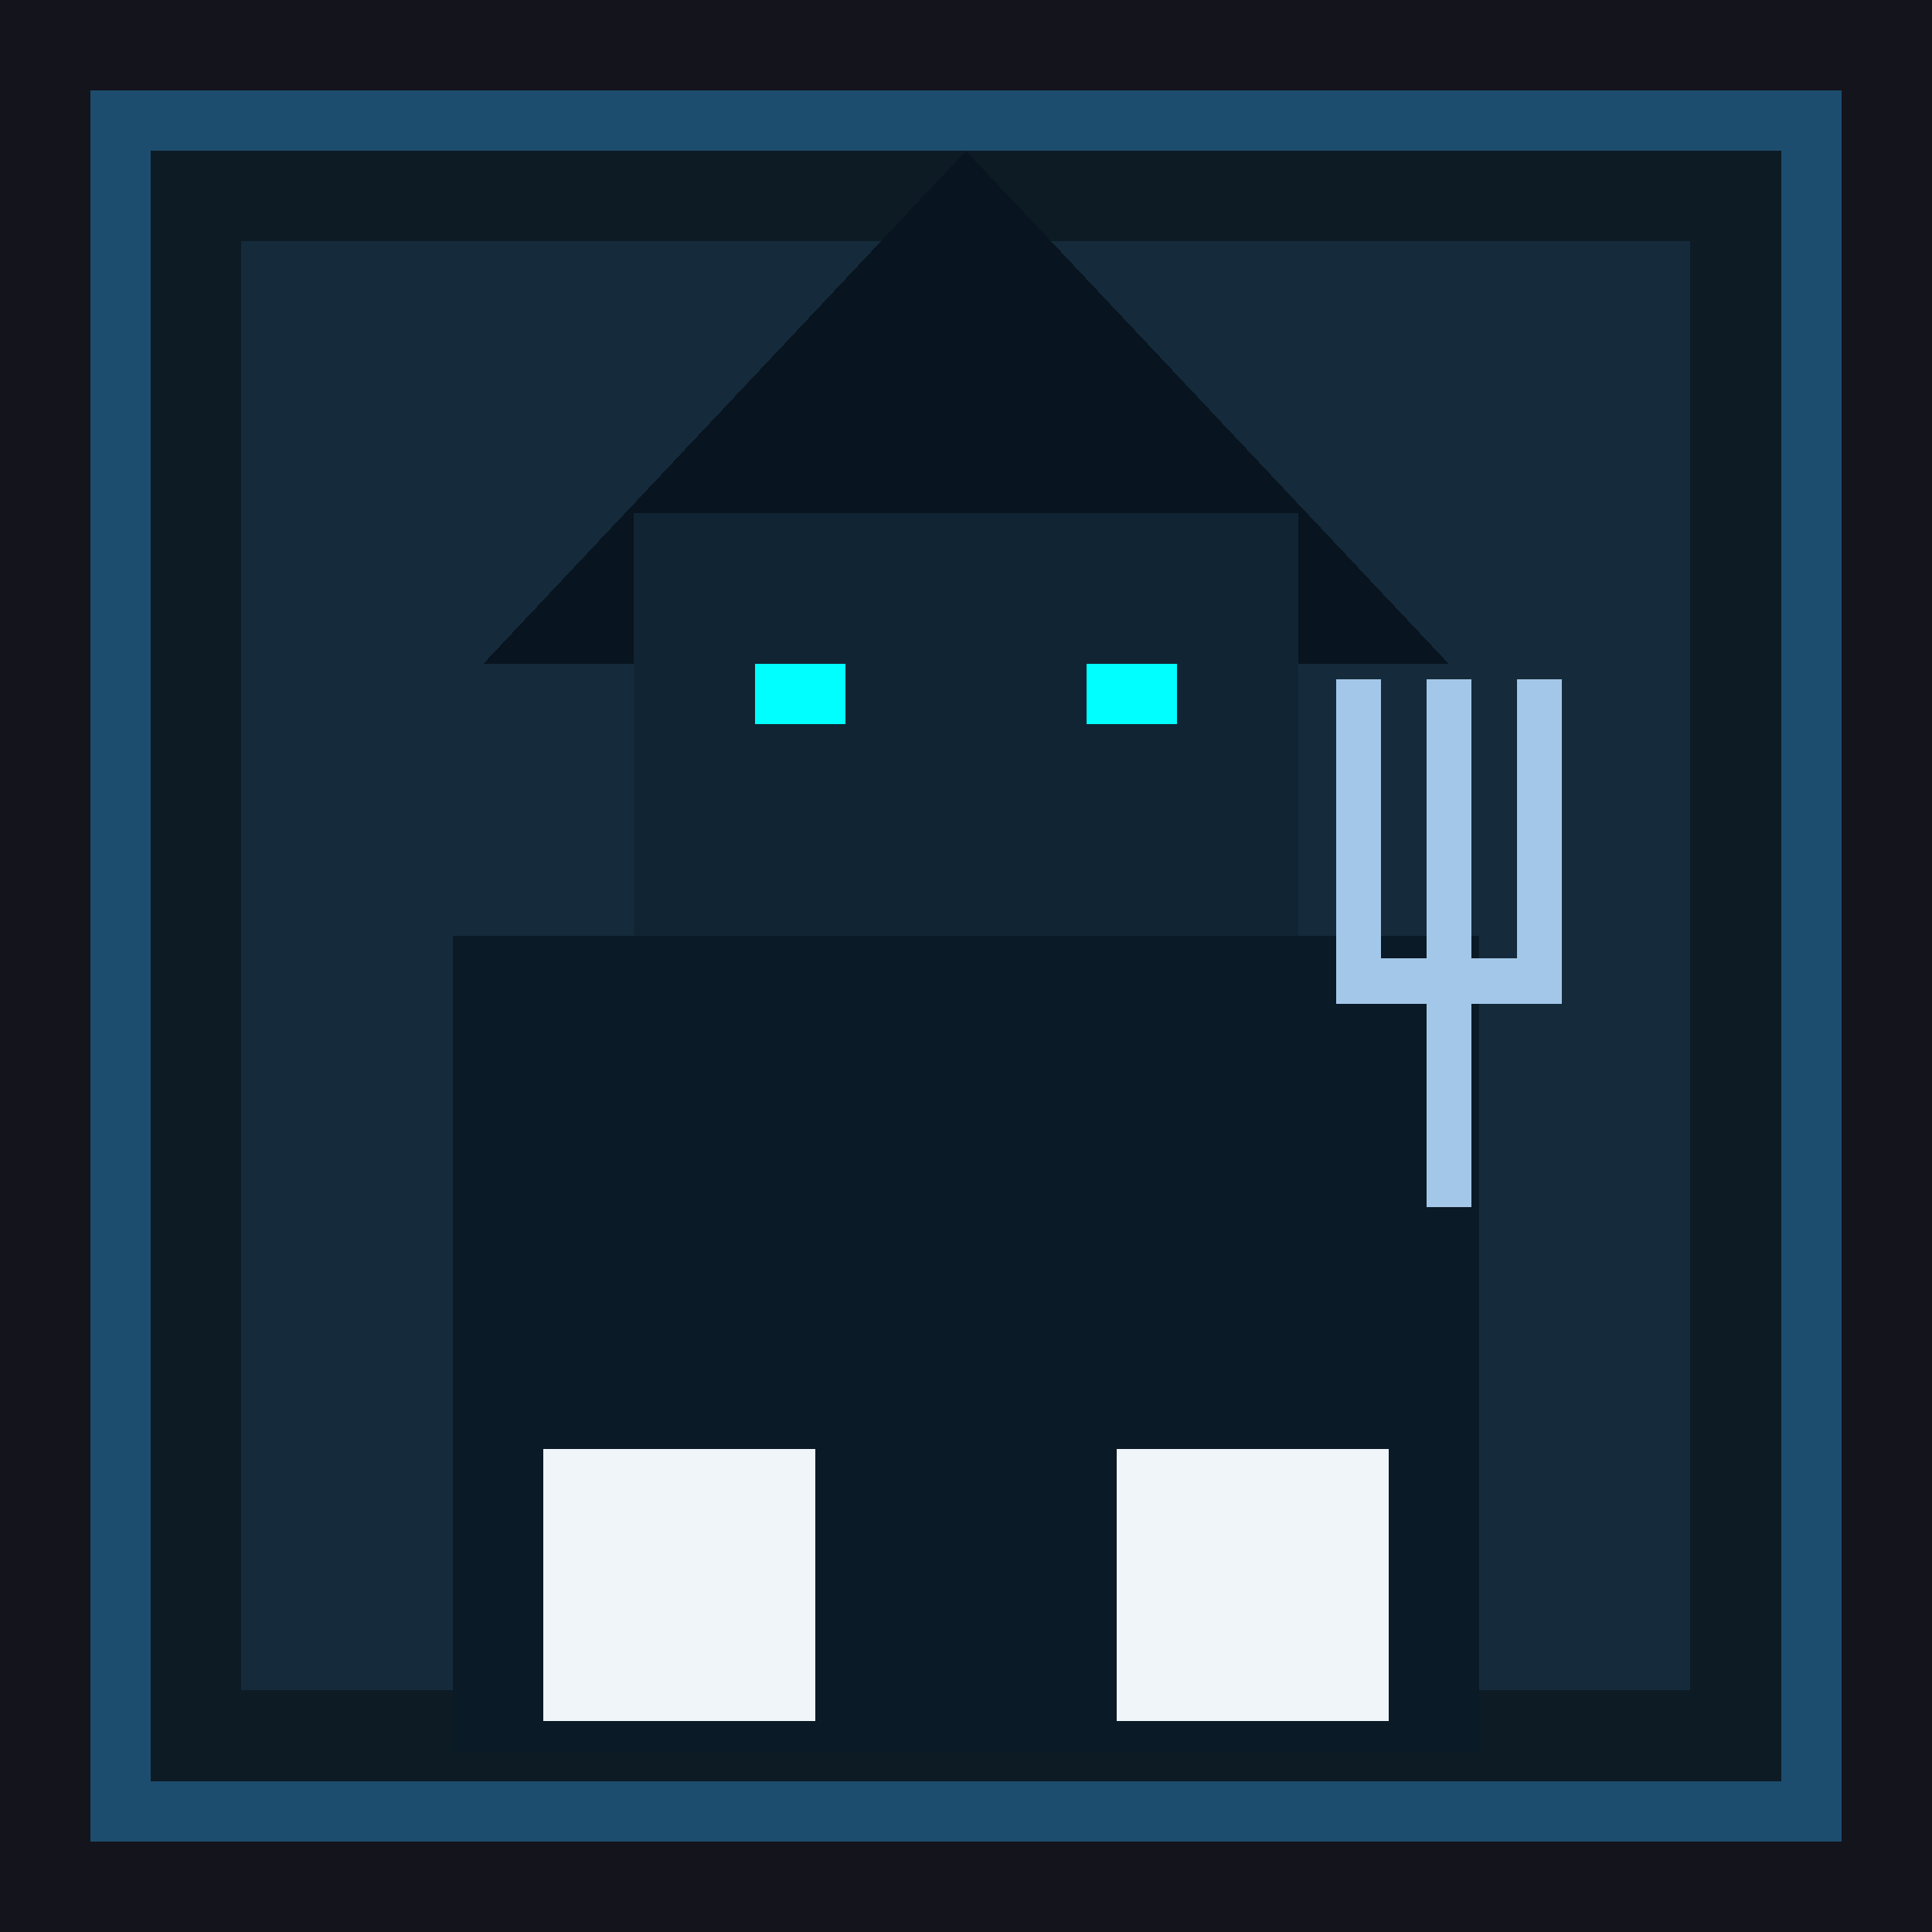
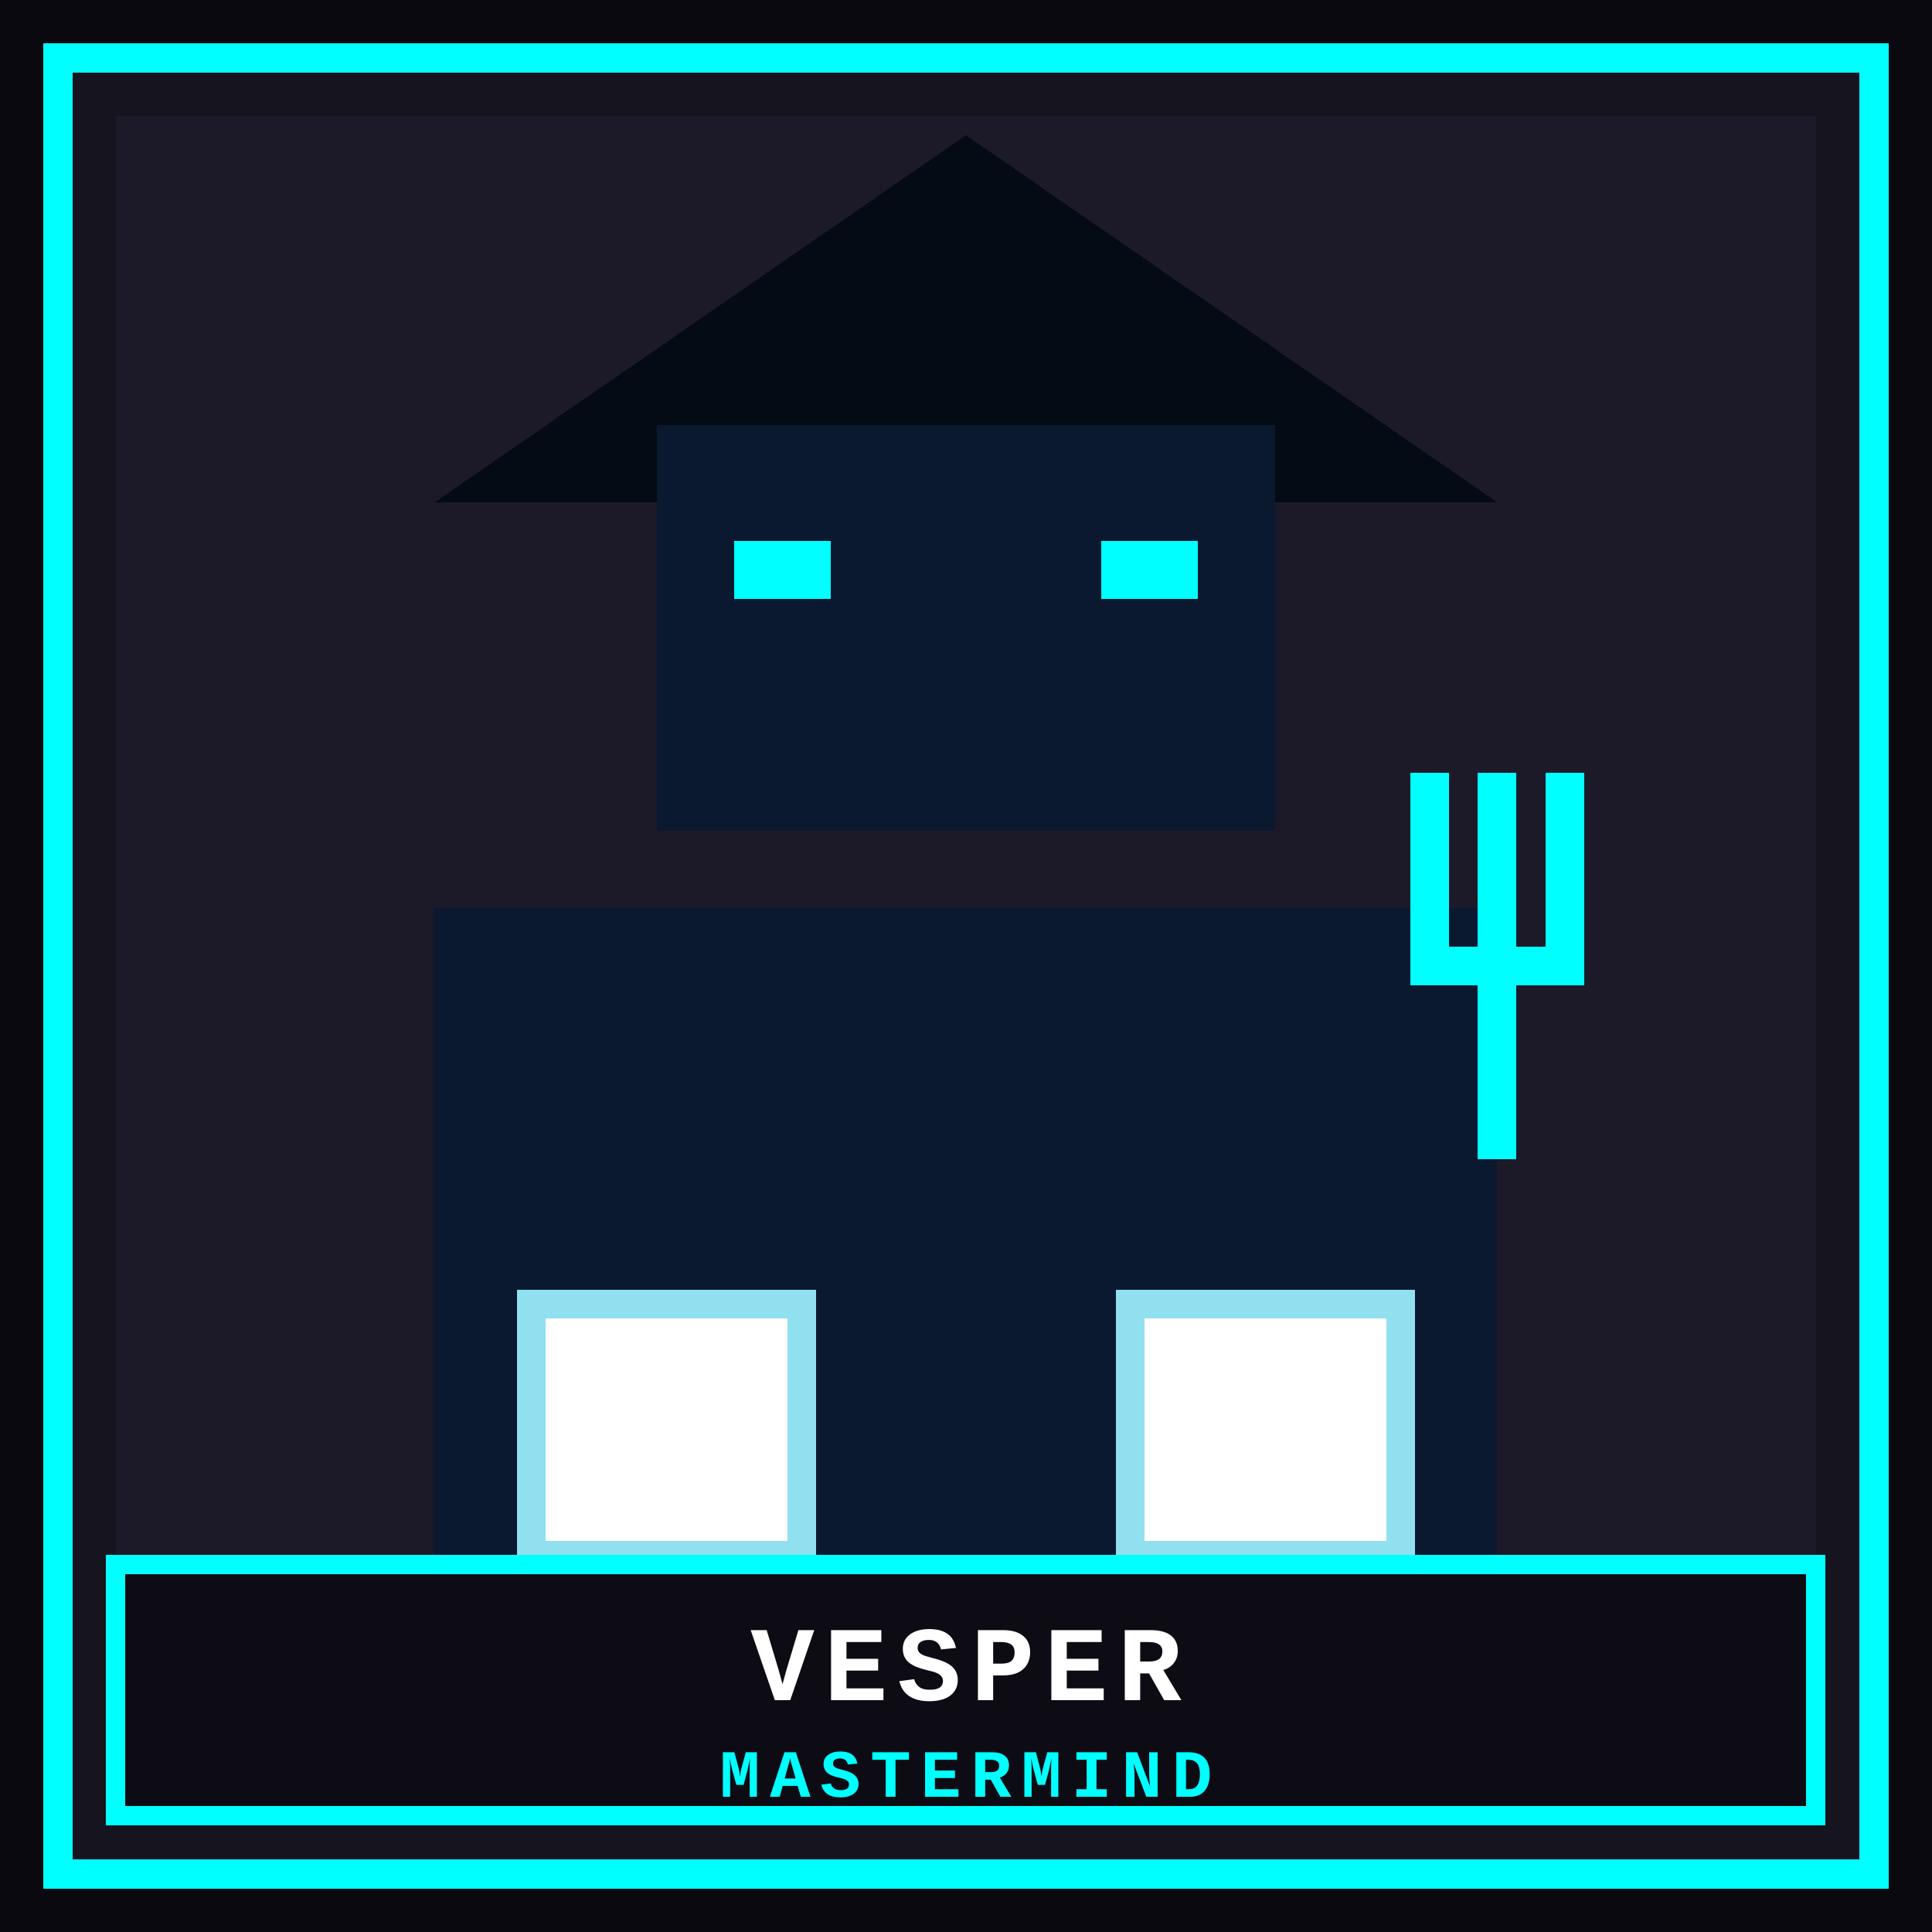
- <svg xmlns="http://www.w3.org/2000/svg" viewBox="0 0 128 128" width="128" height="128" shape-rendering="crispEdges">
-   <rect width="128" height="128" fill="#14141c" />
-   <rect x="8" y="8" width="112" height="112" fill="#0d1b24" stroke="#1d4d6e" stroke-width="4" />
-   <rect x="16" y="16" width="96" height="96" fill="#152b3b" />
-   <polygon points="64,10 32,44 96,44" fill="#08141f" />
-   <rect x="42" y="34" width="44" height="28" fill="#112433" />
-   <rect x="50" y="44" width="6" height="4" fill="#00ffff" />
-   <rect x="72" y="44" width="6" height="4" fill="#00ffff" />
-   <rect x="30" y="62" width="68" height="54" fill="#0a1a26" />
-   <rect x="36" y="96" width="18" height="18" fill="#f0f5fa" />
-   <rect x="74" y="96" width="18" height="18" fill="#f0f5fa" />
-   <path d="M96,45 L96,80 M90,45 L90,65 L102,65 L102,45" stroke="#a3c7e8" stroke-width="3" fill="none" />
+ <svg xmlns="http://www.w3.org/2000/svg" viewBox="0 0 200 200" width="200" height="200" shape-rendering="crispEdges">
+   <rect width="200" height="200" fill="#0a0910" />
+   <rect x="6" y="6" width="188" height="188" fill="#15141f" stroke="#00ffff" stroke-width="3" />
+   <rect x="12" y="12" width="176" height="176" fill="#1c1a29" />
+   <g>
+     <polygon points="100,14 45,52 155,52" fill="#040b14" />
+     <rect x="68" y="44" width="64" height="42" fill="#0a192f" />
+     <rect x="76" y="56" width="10" height="6" fill="#00ffff" />
+     <rect x="114" y="56" width="10" height="6" fill="#00ffff" />
+     <rect x="45" y="94" width="110" height="68" fill="#0a192f" />
+     <rect x="55" y="135" width="28" height="26" fill="#ffffff" stroke="#90e0ef" stroke-width="3" />
+     <rect x="117" y="135" width="28" height="26" fill="#ffffff" stroke="#90e0ef" stroke-width="3" />
+     <path d="M155,80 L155,120 M148,80 L148,100 L162,100 L162,80" stroke="#00ffff" stroke-width="4" fill="none" />
+   </g>
+   <rect x="12" y="162" width="176" height="26" fill="#0d0c14" stroke="#00ffff" stroke-width="2" />
+   <text x="100" y="176" text-anchor="middle" fill="#ffffff" font-family="'Courier New', monospace" font-size="11" font-weight="900" letter-spacing="1">VESPER</text>
+   <text x="100" y="186" text-anchor="middle" fill="#00ffff" font-family="'Courier New', monospace" font-size="7" font-weight="bold" letter-spacing="1">MASTERMIND</text>
</svg>
